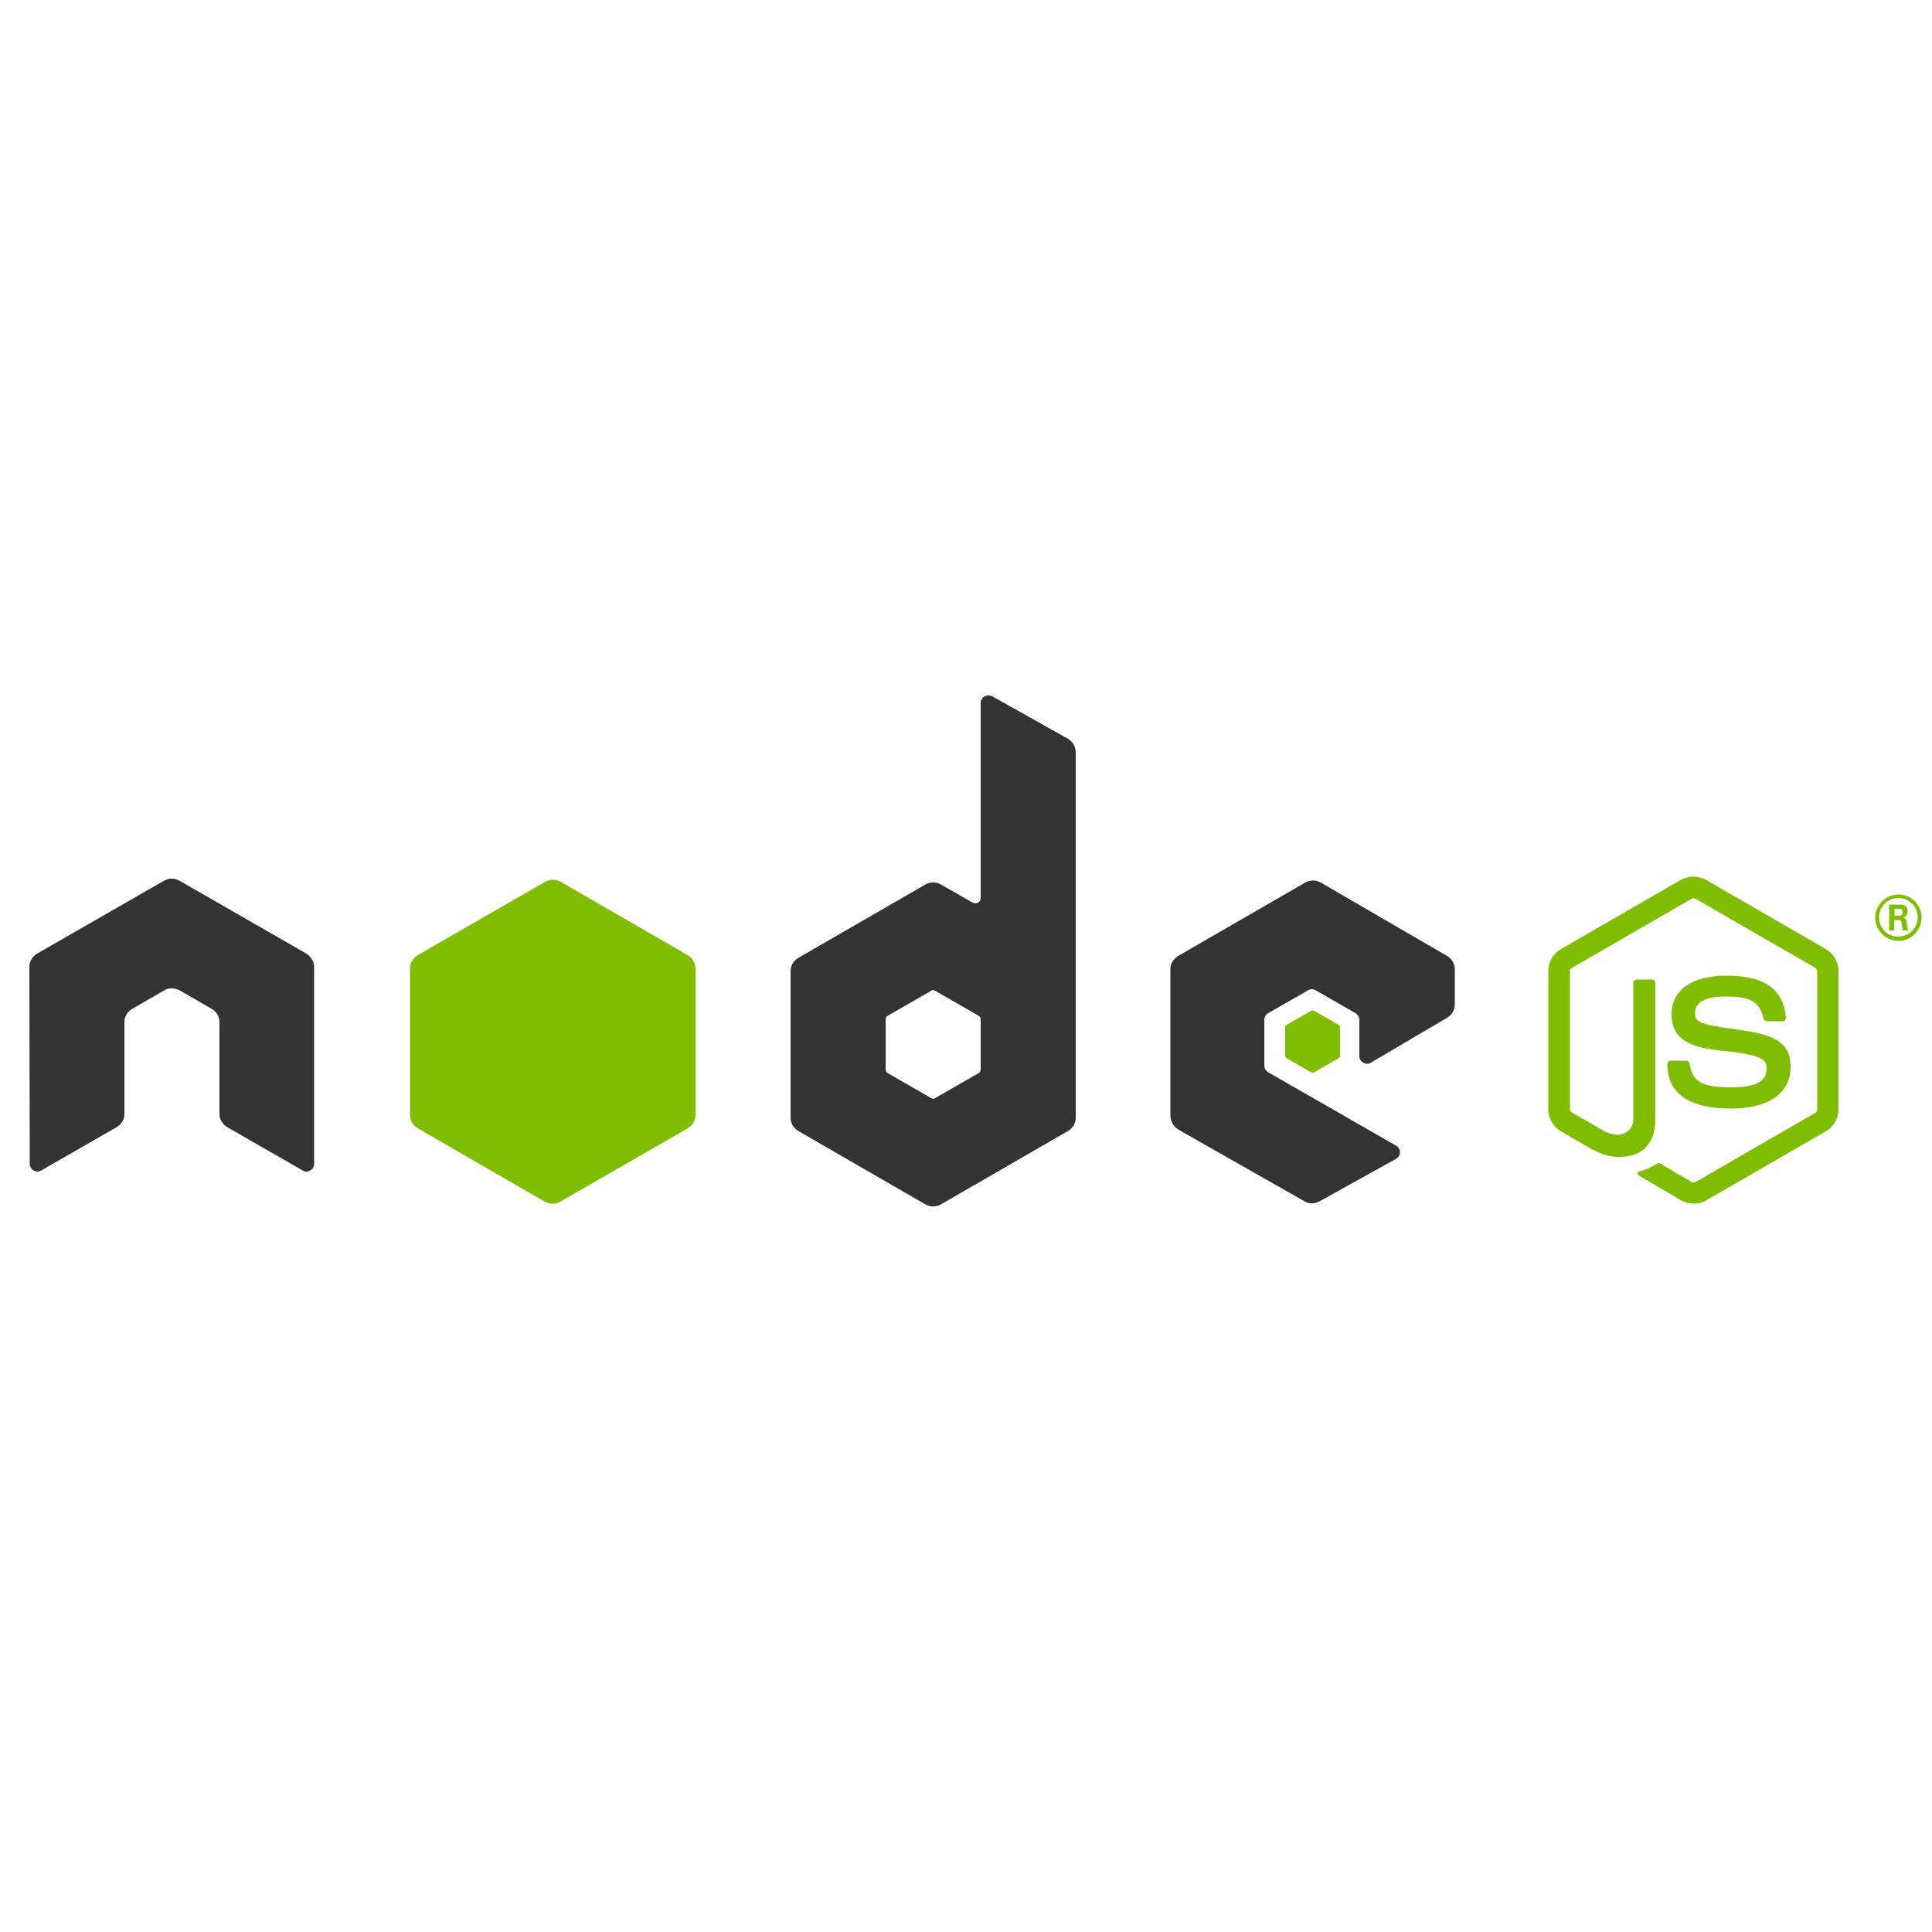
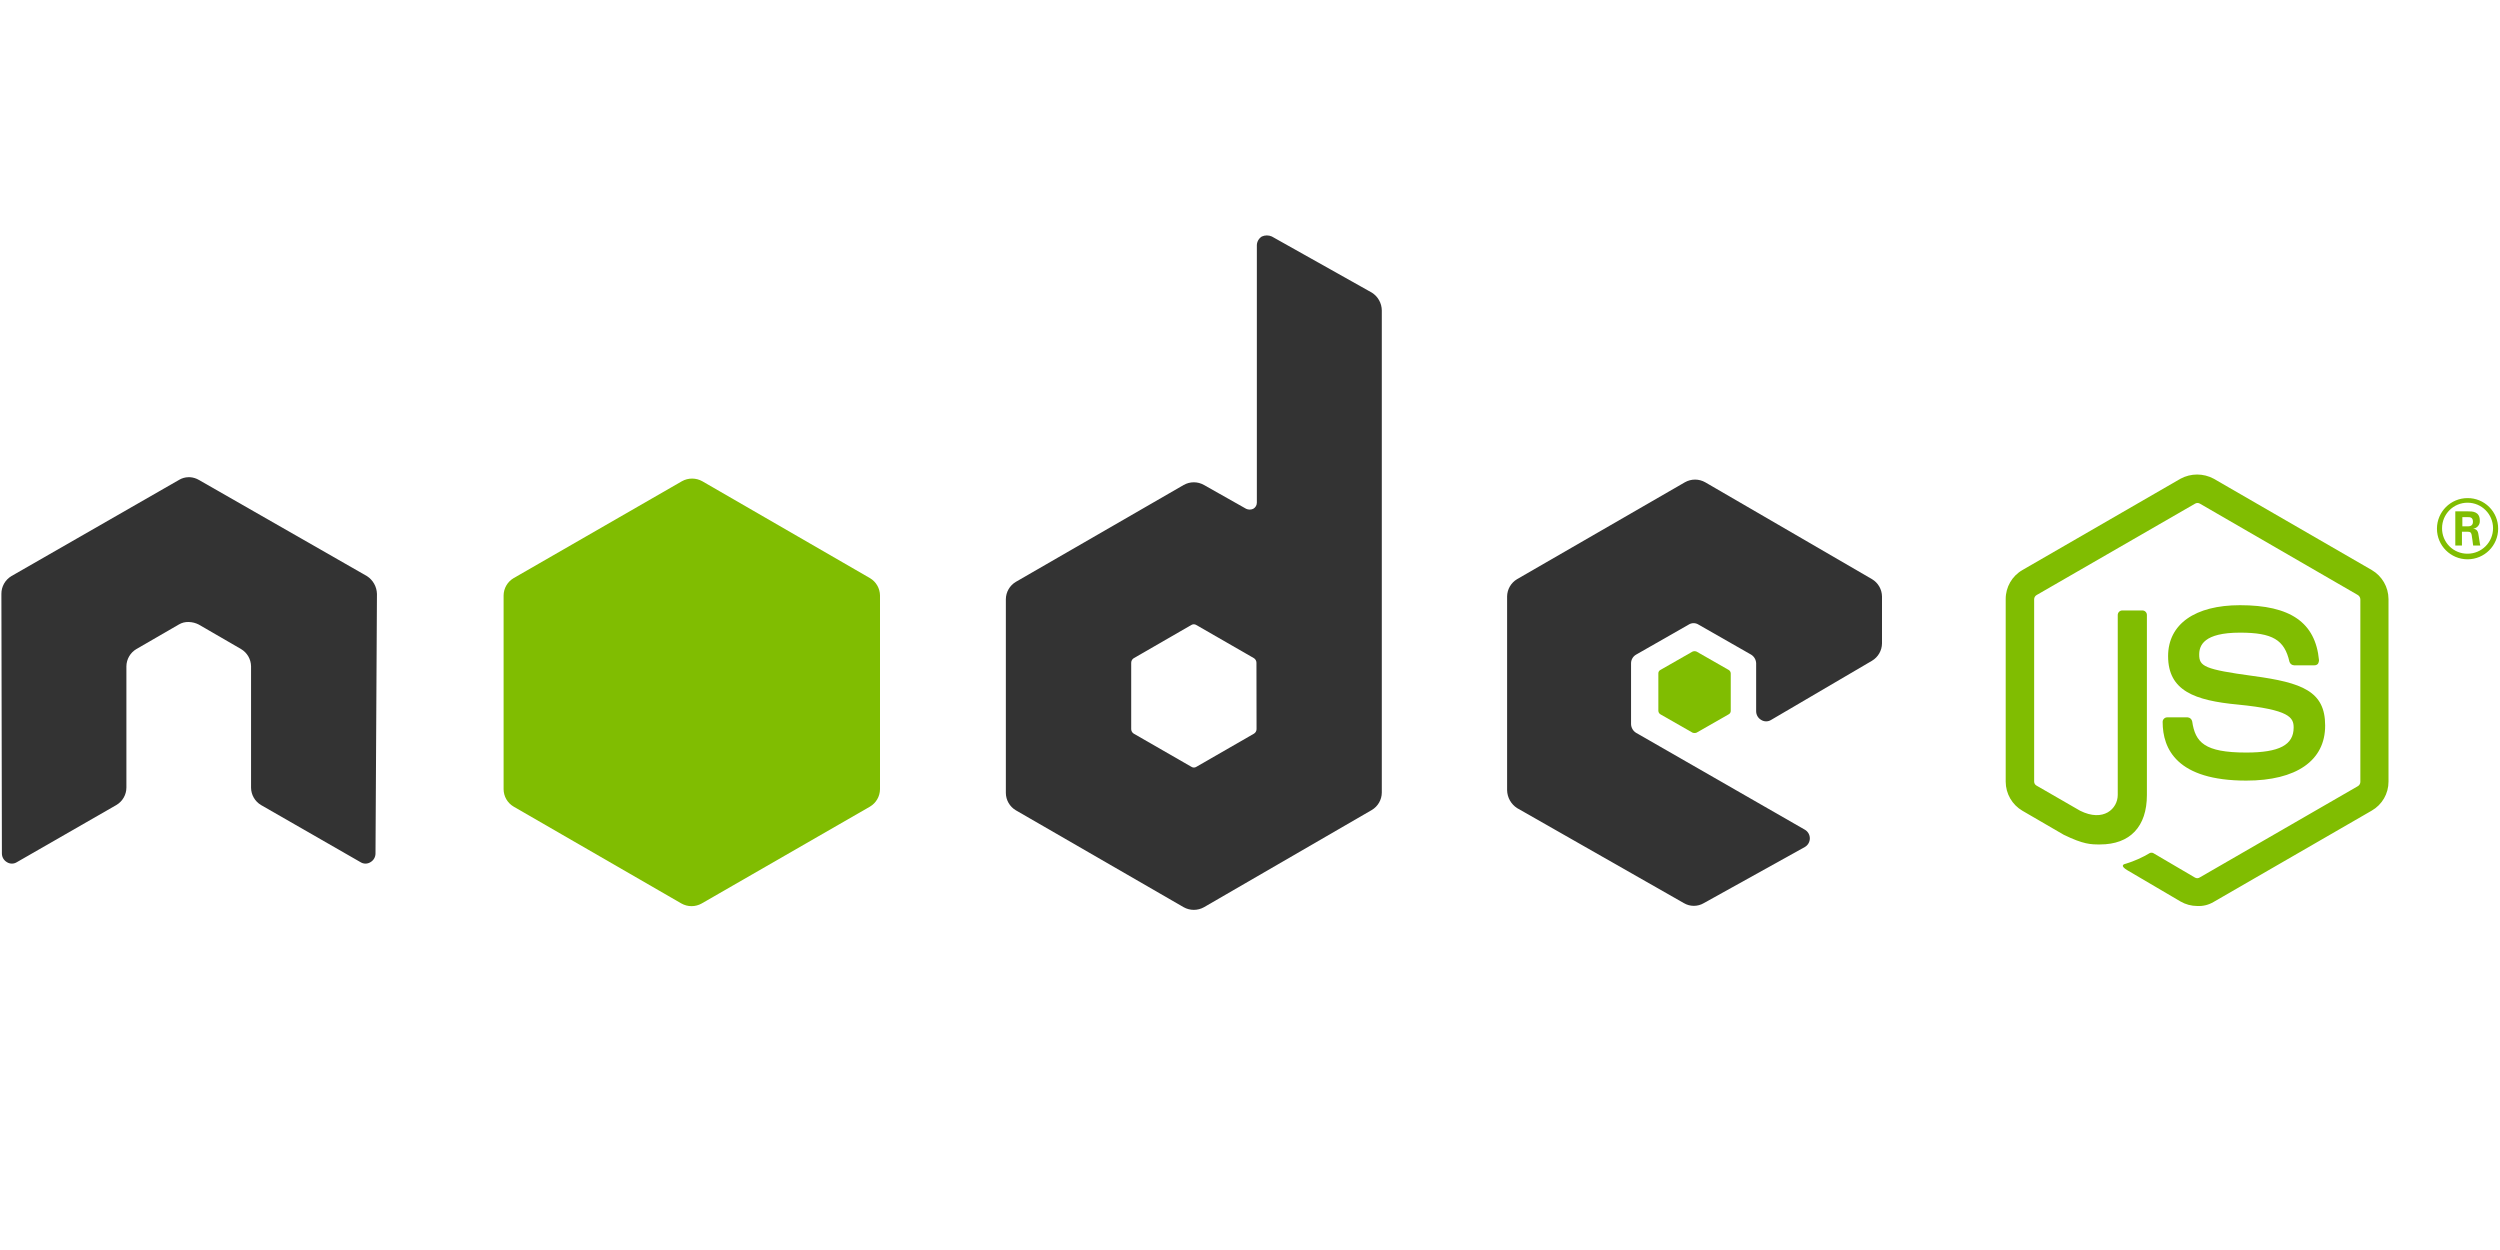
- <svg xmlns="http://www.w3.org/2000/svg" version="1.1" id="Layer_1" x="0px" y="0px" viewBox="0 0 500 500" style="enable-background:new 0 0 500 500;" xml:space="preserve">
-   <style type="text/css">
- 	.st0{fill-rule:evenodd;clip-rule:evenodd;fill:#333333;}
- 	.st1{fill-rule:evenodd;clip-rule:evenodd;fill:#80BD01;}
- 	.st2{fill:#80BD01;}
- </style>
-   <path class="st0" d="M81.3,250.3c0-1.4-0.8-2.7-2-3.5l-32.9-18.9c-0.6-0.3-1.2-0.5-1.8-0.5c-0.1,0-0.3,0-0.3,0  c-0.6,0-1.3,0.2-1.8,0.5L9.6,246.8c-1.2,0.7-2,2-2,3.5l0.1,50.9c0,0.7,0.4,1.4,1,1.7c0.6,0.4,1.4,0.4,2,0l19.5-11.2  c1.2-0.7,2-2,2-3.4v-23.8c0-1.4,0.8-2.7,2-3.4l8.3-4.8c0.6-0.4,1.3-0.5,2-0.5c0.7,0,1.4,0.2,2,0.5l8.3,4.8c1.2,0.7,2,2,2,3.4v23.8  c0,1.4,0.8,2.7,2,3.4l19.5,11.2c0.6,0.4,1.4,0.4,2,0c0.6-0.3,1-1,1-1.7L81.3,250.3z" />
-   <path class="st0" d="M256.8,180.2c-0.6-0.3-1.4-0.3-2,0c-0.6,0.4-1,1-1,1.7v50.5c0,0.5-0.3,1-0.7,1.2c-0.4,0.2-1,0.2-1.4,0l-8.2-4.7  c-1.2-0.7-2.7-0.7-4,0l-32.9,19c-1.2,0.7-2,2-2,3.4v38c0,1.4,0.8,2.7,2,3.4l32.9,19c1.2,0.7,2.7,0.7,4,0l32.9-19c1.2-0.7,2-2,2-3.4  v-94.6c0-1.4-0.8-2.8-2-3.5L256.8,180.2z M253.8,276.8c0,0.4-0.2,0.7-0.5,0.9l-11.3,6.5c-0.3,0.2-0.7,0.2-1,0l-11.3-6.5  c-0.3-0.2-0.5-0.5-0.5-0.9v-13c0-0.4,0.2-0.7,0.5-0.9l11.3-6.5c0.3-0.2,0.7-0.2,1,0l11.3,6.5c0.3,0.2,0.5,0.5,0.5,0.9V276.8z" />
-   <path class="st0" d="M374.5,263.4c1.2-0.7,2-2,2-3.4v-9.2c0-1.4-0.8-2.7-2-3.4l-32.7-19c-1.2-0.7-2.7-0.7-4,0l-32.9,19  c-1.2,0.7-2,2-2,3.4v38c0,1.4,0.8,2.7,2,3.5l32.7,18.6c1.2,0.7,2.7,0.7,3.9,0l19.8-11c0.6-0.3,1-1,1-1.7c0-0.7-0.4-1.4-1-1.7  l-33.1-19c-0.6-0.4-1-1-1-1.7v-11.9c0-0.7,0.4-1.4,1-1.7l10.3-5.9c0.6-0.4,1.4-0.4,2,0l10.3,5.9c0.6,0.4,1,1,1,1.7v9.4  c0,0.7,0.4,1.4,1,1.7c0.6,0.4,1.4,0.4,2,0L374.5,263.4z" />
-   <path class="st1" d="M141.1,228.2c1.2-0.7,2.7-0.7,4,0l32.9,19c1.2,0.7,2,2,2,3.4v38c0,1.4-0.8,2.7-2,3.4L145,311  c-1.2,0.7-2.7,0.7-4,0l-32.9-19c-1.2-0.7-2-2-2-3.4v-38c0-1.4,0.8-2.7,2-3.4L141.1,228.2z" />
-   <path class="st2" d="M438.3,311.5c-1.1,0-2.3-0.3-3.3-0.9l-10.4-6.1c-1.5-0.9-0.8-1.2-0.3-1.3c2.1-0.7,2.5-0.9,4.7-2.1  c0.2-0.1,0.5-0.1,0.8,0.1l8,4.7c0.3,0.2,0.7,0.2,1,0l31-17.9c0.3-0.2,0.5-0.5,0.5-0.8v-35.8c0-0.4-0.2-0.7-0.5-0.9l-31-17.9  c-0.3-0.2-0.7-0.2-1,0l-31,17.9c-0.3,0.2-0.5,0.5-0.5,0.8v35.8c0,0.3,0.2,0.7,0.5,0.8l8.5,4.9c4.6,2.3,7.4-0.4,7.4-3.1v-35.3  c0-0.5,0.4-0.9,0.9-0.9h3.9c0.5,0,0.9,0.4,0.9,0.9v35.3c0,6.2-3.3,9.7-9.2,9.7c-1.8,0-3.2,0-7.1-1.9l-8.1-4.7  c-2-1.2-3.3-3.3-3.3-5.7v-35.8c0-2.3,1.2-4.5,3.3-5.7l31-17.9c2-1.1,4.6-1.1,6.5,0l31,17.9c2,1.2,3.3,3.3,3.3,5.7v35.8  c0,2.3-1.2,4.5-3.3,5.7l-31,17.9C440.6,311.3,439.5,311.5,438.3,311.5z" />
-   <path class="st2" d="M447.9,286.9c-13.6,0-16.4-6.2-16.4-11.5c0-0.5,0.4-0.9,0.9-0.9h4c0.4,0,0.8,0.3,0.9,0.8  c0.6,4.1,2.4,6.1,10.6,6.1c6.5,0,9.3-1.5,9.3-4.9c0-2-0.8-3.5-10.9-4.5c-8.5-0.8-13.7-2.7-13.7-9.5c0-6.3,5.3-10,14.1-10  c9.9,0,14.8,3.4,15.5,10.8c0,0.3-0.1,0.5-0.2,0.7c-0.2,0.2-0.4,0.3-0.7,0.3h-4c-0.4,0-0.8-0.3-0.9-0.7c-1-4.3-3.3-5.7-9.7-5.7  c-7.1,0-8,2.5-8,4.3c0,2.3,1,2.9,10.6,4.2c9.5,1.3,14.1,3,14.1,9.7C463.4,283,457.7,286.9,447.9,286.9z" />
-   <path class="st1" d="M339.3,261.6c0.2-0.1,0.5-0.1,0.8,0l6.3,3.6c0.2,0.1,0.4,0.4,0.4,0.7v7.3c0,0.3-0.1,0.5-0.4,0.7l-6.3,3.6  c-0.2,0.1-0.5,0.1-0.8,0l-6.3-3.6c-0.2-0.1-0.4-0.4-0.4-0.7v-7.3c0-0.3,0.1-0.5,0.4-0.7L339.3,261.6z" />
-   <g>
-     <path class="st2" d="M497.3,237.5c0,3.3-2.7,6-6,6c-3.3,0-6-2.7-6-6c0-3.4,2.8-6,6-6C494.6,231.5,497.3,234.1,497.3,237.5z    M486.3,237.4c0,2.8,2.2,5,5,5c2.8,0,5-2.3,5-5c0-2.8-2.3-5-5-5C488.6,232.4,486.3,234.6,486.3,237.4z M489.1,234.1h2.3   c0.8,0,2.3,0,2.3,1.8c0,1.2-0.8,1.5-1.3,1.6c0.9,0.1,1,0.7,1.1,1.5c0.1,0.5,0.2,1.5,0.3,1.8h-1.4c0-0.3-0.3-2-0.3-2.1   c-0.1-0.4-0.2-0.6-0.7-0.6h-1.2v2.7h-1.3V234.1z M490.4,237h1c0.9,0,1-0.6,1-0.9c0-0.9-0.6-0.9-1-0.9h-1.1V237z" />
-   </g>
+ <svg xmlns="http://www.w3.org/2000/svg" id="Layer_1" data-name="Layer 1" viewBox="0 0 500 250">
+   <defs>
+     <style>.cls-1{fill:#333;}.cls-1,.cls-2{fill-rule:evenodd;}.cls-2,.cls-3{fill:#80bd01;}</style>
+   </defs>
+   <path class="cls-1" d="M75.39,118.79a4.38,4.38,0,0,0-2-3.57L39.8,96A4.08,4.08,0,0,0,38,95.44h-.31a3.76,3.76,0,0,0-1.83.51L2.28,115.22a4.11,4.11,0,0,0-2,3.57l.1,51.91a2,2,0,0,0,1,1.73,1.85,1.85,0,0,0,2,0L23.28,161a4.06,4.06,0,0,0,2-3.47V133.27a4.07,4.07,0,0,1,2-3.46l8.47-4.9a3.55,3.55,0,0,1,2-.51,4.63,4.63,0,0,1,2,.51l8.46,4.9a4.07,4.07,0,0,1,2,3.46v24.27a4.08,4.08,0,0,0,2,3.47l19.89,11.42a1.85,1.85,0,0,0,2,0,2,2,0,0,0,1-1.73Z" />
+   <path class="cls-1" d="M254.37,47.3a2.42,2.42,0,0,0-2,0,2.11,2.11,0,0,0-1,1.74v51.5a1.4,1.4,0,0,1-.72,1.22,1.68,1.68,0,0,1-1.42,0L240.8,97a4.1,4.1,0,0,0-4.07,0l-33.56,19.37a4.08,4.08,0,0,0-2,3.47v38.75a4.07,4.07,0,0,0,2,3.47l33.56,19.38a4.15,4.15,0,0,0,4.07,0L274.36,162a4.08,4.08,0,0,0,2-3.47V62.09a4.26,4.26,0,0,0-2-3.57Zm-3.06,98.52a1.08,1.08,0,0,1-.51.91l-11.52,6.63a.9.9,0,0,1-1,0l-11.53-6.63a1.08,1.08,0,0,1-.51-.91V132.56a1.09,1.09,0,0,1,.51-.92L238.26,125a.94.94,0,0,1,1,0l11.52,6.63a1.09,1.09,0,0,1,.51.92Z" />
+   <path class="cls-1" d="M374.4,132.15a4.08,4.08,0,0,0,2-3.47V119.3a4.09,4.09,0,0,0-2-3.47L341.05,96.46a4.12,4.12,0,0,0-4.08,0l-33.55,19.37a4.09,4.09,0,0,0-2,3.47v38.75a4.38,4.38,0,0,0,2,3.57l33.35,19a3.92,3.92,0,0,0,4,0l20.2-11.22a2,2,0,0,0,0-3.46l-33.76-19.38a2.11,2.11,0,0,1-1-1.73V132.66a2,2,0,0,1,1-1.73l10.51-6a1.83,1.83,0,0,1,2,0l10.51,6a2.11,2.11,0,0,1,1,1.73v9.59a2,2,0,0,0,1,1.73,1.85,1.85,0,0,0,2,0Z" />
+   <path class="cls-2" d="M136.38,96.25a4.17,4.17,0,0,1,4.08,0L174,115.63a4.08,4.08,0,0,1,2,3.47v38.75a4.09,4.09,0,0,1-2,3.47l-33.65,19.37a4.12,4.12,0,0,1-4.08,0l-33.55-19.37a4.07,4.07,0,0,1-2-3.47V119.1a4.06,4.06,0,0,1,2-3.47Z" />
+   <path class="cls-3" d="M439.46,181.2a6.72,6.72,0,0,1-3.37-.91l-10.6-6.23c-1.53-.91-.82-1.22-.31-1.32a21.9,21.9,0,0,0,4.8-2.14.82.82,0,0,1,.81.1l8.16,4.79a.9.9,0,0,0,1,0l31.61-18.25a1,1,0,0,0,.51-.82V119.91a1.05,1.05,0,0,0-.51-.91L440,100.74a.94.94,0,0,0-1,0L407.34,119a1,1,0,0,0-.51.81v36.51a.91.91,0,0,0,.51.82l8.67,5c4.69,2.35,7.54-.4,7.54-3.16V123a.91.91,0,0,1,.92-.91h4a.9.9,0,0,1,.91.91v36c0,6.32-3.36,9.89-9.38,9.89-1.83,0-3.26,0-7.24-1.93l-8.26-4.8a6.75,6.75,0,0,1-3.36-5.81V119.81a6.67,6.67,0,0,1,3.36-5.81l31.61-18.26a7,7,0,0,1,6.63,0L474.34,114a6.75,6.75,0,0,1,3.36,5.81v36.51a6.66,6.66,0,0,1-3.36,5.81l-31.62,18.26A5.76,5.76,0,0,1,439.46,181.2Z" />
+   <path class="cls-3" d="M449.25,156.12c-13.87,0-16.72-6.33-16.72-11.73a.91.91,0,0,1,.91-.92h4.08a1,1,0,0,1,.92.82c.61,4.18,2.45,6.22,10.81,6.22,6.63,0,9.48-1.53,9.48-5,0-2-.81-3.57-11.11-4.59-8.67-.81-14-2.75-14-9.69,0-6.42,5.4-10.19,14.38-10.19,10.09,0,15.09,3.46,15.8,11a1.45,1.45,0,0,1-.2.71.9.9,0,0,1-.71.31h-4.08a1,1,0,0,1-.92-.71c-1-4.39-3.37-5.82-9.89-5.82-7.24,0-8.16,2.55-8.16,4.39,0,2.34,1,2.95,10.81,4.28s14.38,3.06,14.38,9.89C465.06,152.14,459.24,156.12,449.25,156.12Z" />
+   <path class="cls-2" d="M338.5,130.32a1.05,1.05,0,0,1,.82,0l6.42,3.67a.83.83,0,0,1,.41.71v7.45a.76.76,0,0,1-.41.71l-6.42,3.67a1.15,1.15,0,0,1-.82,0l-6.42-3.67a.85.85,0,0,1-.41-.71V134.7a.75.75,0,0,1,.41-.71Z" />
+   <path class="cls-3" d="M499.63,105.74a6.12,6.12,0,1,1-6.12-6.12A6.08,6.08,0,0,1,499.63,105.74Zm-11.22-.1a5.05,5.05,0,0,0,5.1,5.1,5.1,5.1,0,1,0-5.1-5.1Zm2.86-3.37h2.34c.82,0,2.35,0,2.35,1.84a1.51,1.51,0,0,1-1.33,1.63c.92.1,1,.71,1.12,1.53.1.51.21,1.53.31,1.83h-1.43c0-.3-.3-2-.3-2.14-.11-.41-.21-.61-.72-.61h-1.22v2.75h-1.33v-6.83Zm1.32,3h1c.92,0,1-.61,1-.92,0-.92-.61-.92-1-.92h-1.12v1.84Z" />
</svg>
